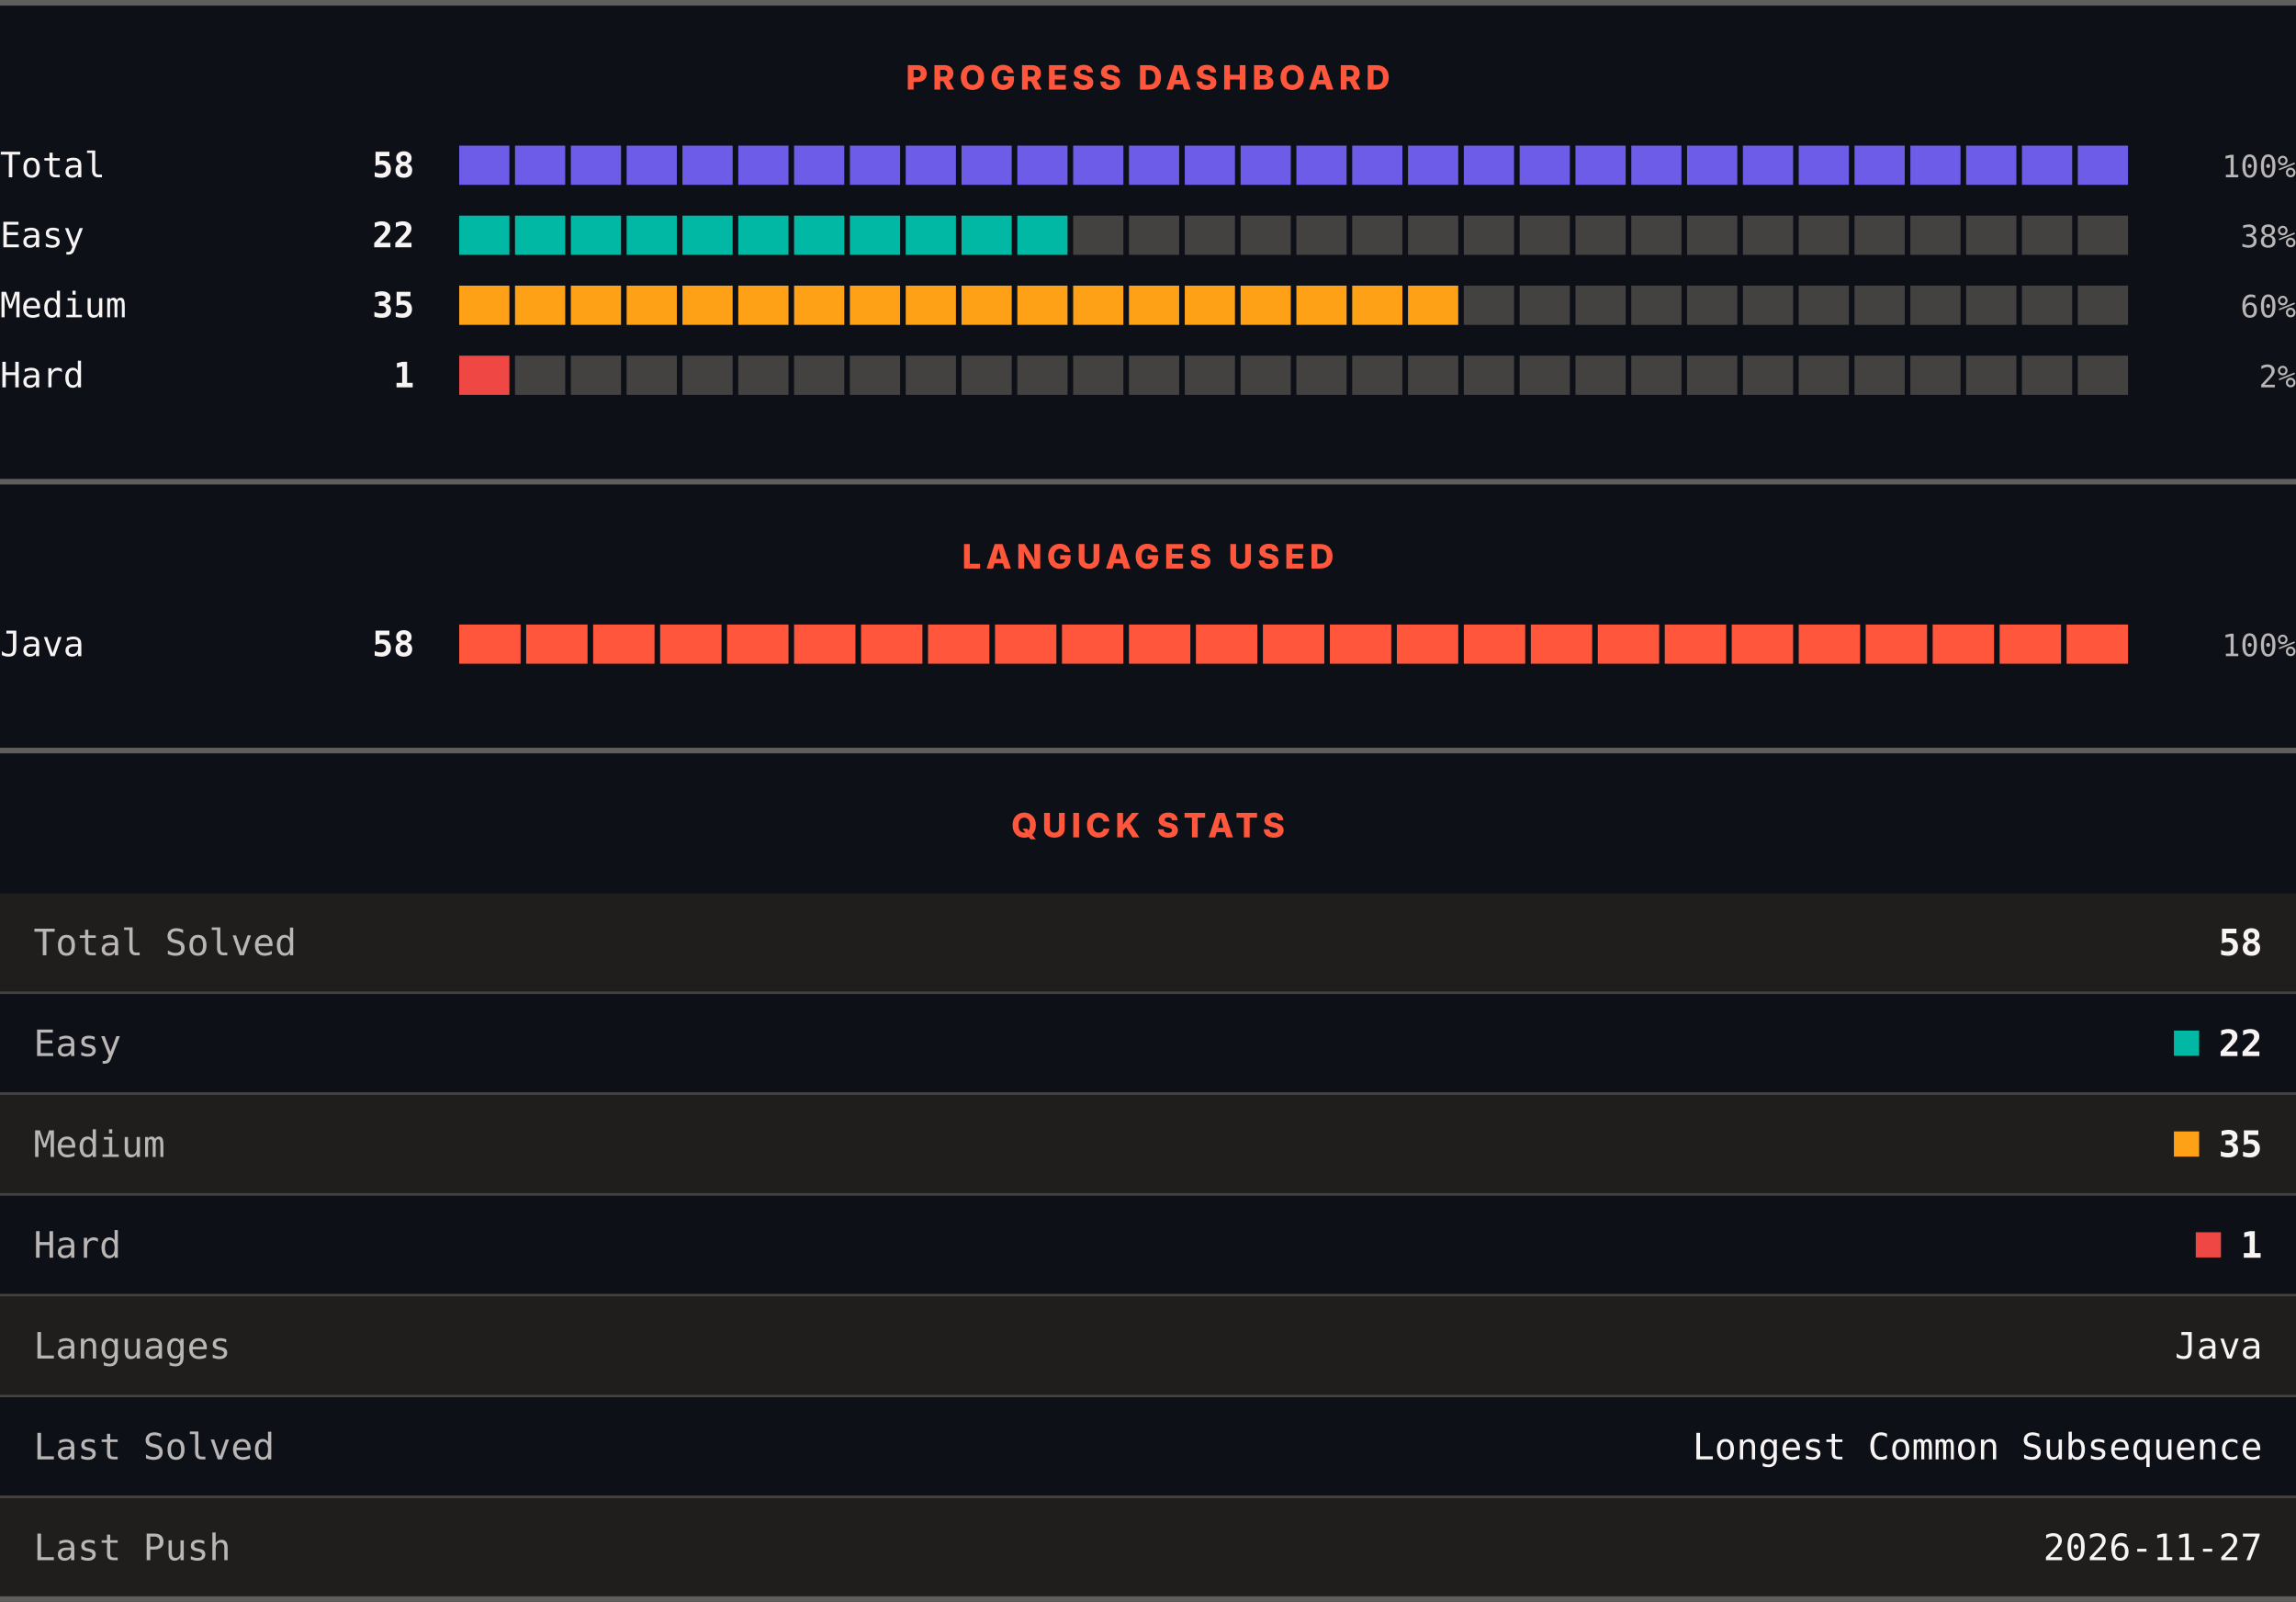
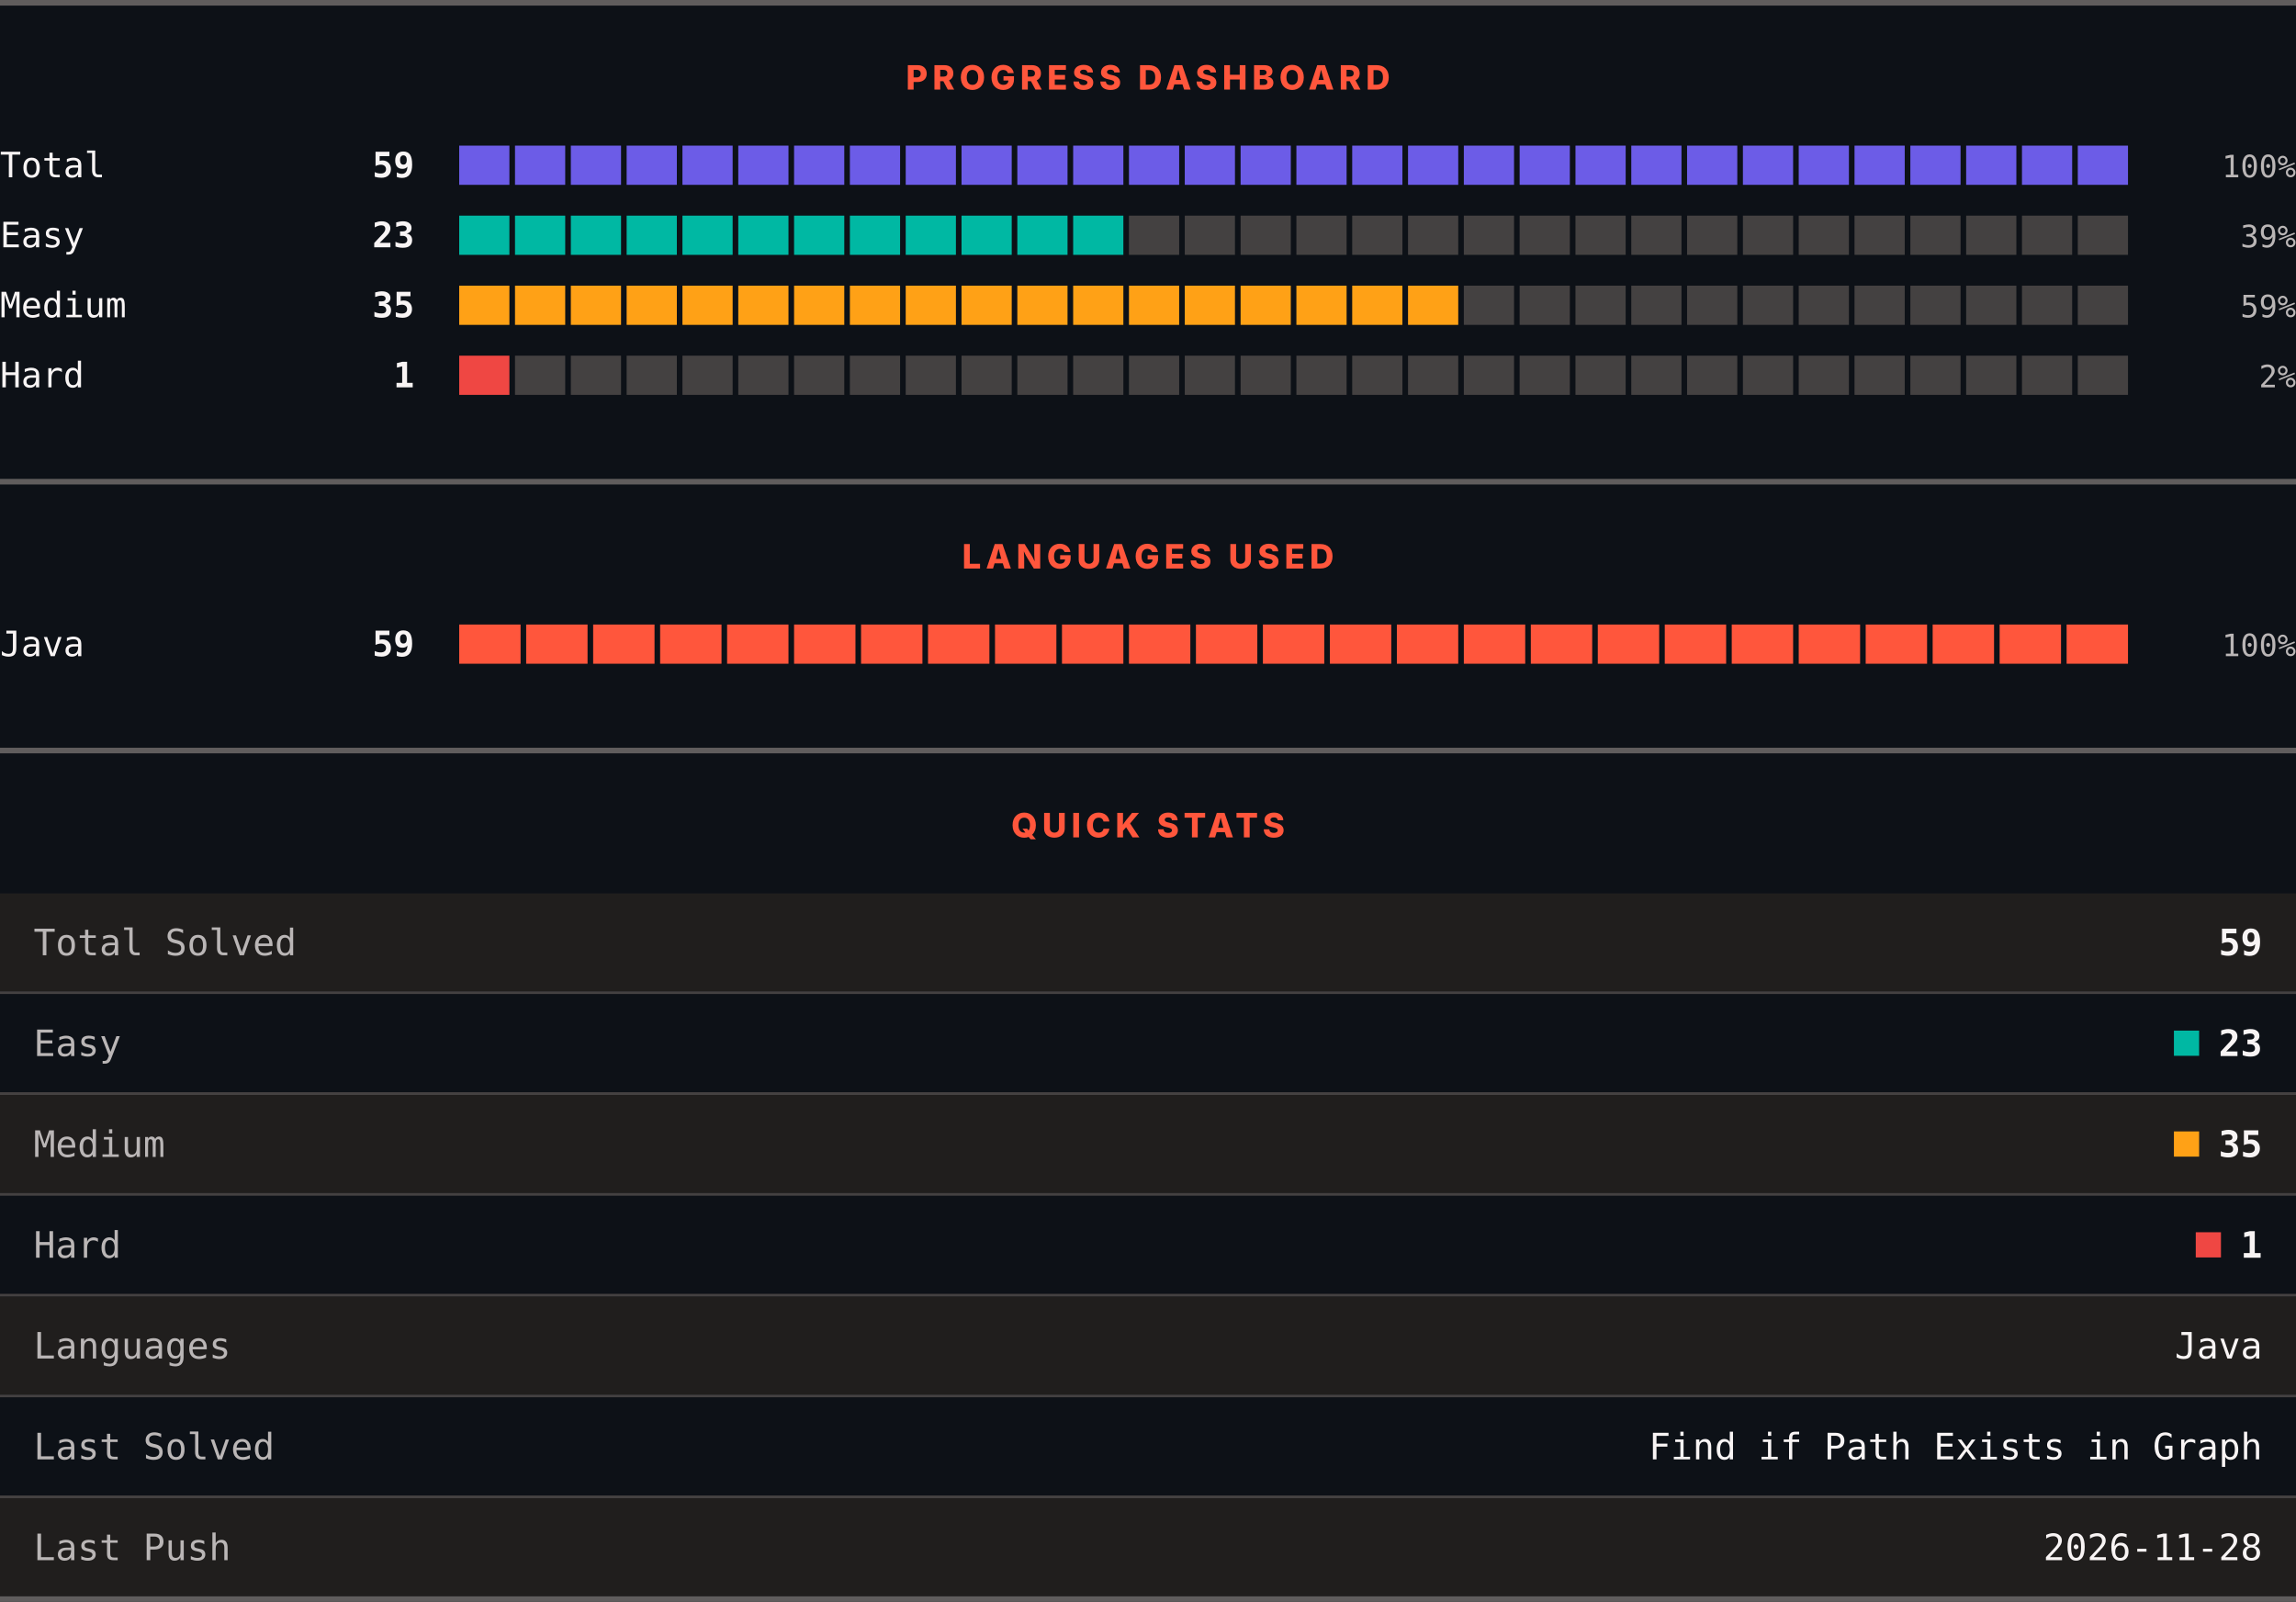
<svg xmlns="http://www.w3.org/2000/svg" width="820" height="572" viewBox="0 0 820 572" role="img" aria-label="LeetCode progress, languages and quick stats">
  <rect width="820" height="572" fill="#0d1117" />
  <rect x="0" y="0" width="820" height="2" fill="#605d5d" />
  <text x="410" y="32" text-anchor="middle" font-family="Archivo, system-ui, -apple-system, Segoe UI, sans-serif" font-size="12" font-weight="800" letter-spacing="1.68" fill="#ff563c">PROGRESS DASHBOARD</text>
  <text x="0" y="63.3" font-family="ui-monospace, SFMono-Regular, Menlo, Consolas, monospace" font-size="12.5" fill="#f8f4f4">Total</text>
-   <text x="148" y="63.3" text-anchor="end" font-family="ui-monospace, SFMono-Regular, Menlo, Consolas, monospace" font-size="12.5" font-weight="700" fill="#f8f4f4">58</text>
+   <text x="148" y="63.3" text-anchor="end" font-family="ui-monospace, SFMono-Regular, Menlo, Consolas, monospace" font-size="12.5" font-weight="700" fill="#f8f4f4">59</text>
  <rect x="164.00" y="52" width="17.93" height="14" fill="#6c5ce7" />
  <rect x="183.93" y="52" width="17.93" height="14" fill="#6c5ce7" />
  <rect x="203.87" y="52" width="17.93" height="14" fill="#6c5ce7" />
  <rect x="223.80" y="52" width="17.93" height="14" fill="#6c5ce7" />
  <rect x="243.73" y="52" width="17.93" height="14" fill="#6c5ce7" />
  <rect x="263.67" y="52" width="17.93" height="14" fill="#6c5ce7" />
  <rect x="283.60" y="52" width="17.93" height="14" fill="#6c5ce7" />
  <rect x="303.53" y="52" width="17.93" height="14" fill="#6c5ce7" />
  <rect x="323.47" y="52" width="17.93" height="14" fill="#6c5ce7" />
  <rect x="343.40" y="52" width="17.93" height="14" fill="#6c5ce7" />
  <rect x="363.33" y="52" width="17.93" height="14" fill="#6c5ce7" />
  <rect x="383.27" y="52" width="17.93" height="14" fill="#6c5ce7" />
  <rect x="403.20" y="52" width="17.93" height="14" fill="#6c5ce7" />
  <rect x="423.13" y="52" width="17.93" height="14" fill="#6c5ce7" />
  <rect x="443.07" y="52" width="17.93" height="14" fill="#6c5ce7" />
  <rect x="463.00" y="52" width="17.93" height="14" fill="#6c5ce7" />
  <rect x="482.93" y="52" width="17.93" height="14" fill="#6c5ce7" />
  <rect x="502.87" y="52" width="17.93" height="14" fill="#6c5ce7" />
  <rect x="522.80" y="52" width="17.93" height="14" fill="#6c5ce7" />
  <rect x="542.73" y="52" width="17.93" height="14" fill="#6c5ce7" />
  <rect x="562.67" y="52" width="17.93" height="14" fill="#6c5ce7" />
  <rect x="582.60" y="52" width="17.93" height="14" fill="#6c5ce7" />
  <rect x="602.53" y="52" width="17.93" height="14" fill="#6c5ce7" />
  <rect x="622.47" y="52" width="17.93" height="14" fill="#6c5ce7" />
  <rect x="642.40" y="52" width="17.93" height="14" fill="#6c5ce7" />
  <rect x="662.33" y="52" width="17.93" height="14" fill="#6c5ce7" />
  <rect x="682.27" y="52" width="17.93" height="14" fill="#6c5ce7" />
  <rect x="702.20" y="52" width="17.93" height="14" fill="#6c5ce7" />
  <rect x="722.13" y="52" width="17.93" height="14" fill="#6c5ce7" />
  <rect x="742.07" y="52" width="17.93" height="14" fill="#6c5ce7" />
  <text x="820" y="63.3" text-anchor="end" font-family="ui-monospace, SFMono-Regular, Menlo, Consolas, monospace" font-size="11" fill="#bab6b6">100%</text>
  <text x="0" y="88.3" font-family="ui-monospace, SFMono-Regular, Menlo, Consolas, monospace" font-size="12.5" fill="#f8f4f4">Easy</text>
-   <text x="148" y="88.3" text-anchor="end" font-family="ui-monospace, SFMono-Regular, Menlo, Consolas, monospace" font-size="12.5" font-weight="700" fill="#f8f4f4">22</text>
+   <text x="148" y="88.3" text-anchor="end" font-family="ui-monospace, SFMono-Regular, Menlo, Consolas, monospace" font-size="12.5" font-weight="700" fill="#f8f4f4">23</text>
  <rect x="164.00" y="77" width="17.93" height="14" fill="#00b8a3" />
  <rect x="183.93" y="77" width="17.93" height="14" fill="#00b8a3" />
  <rect x="203.87" y="77" width="17.93" height="14" fill="#00b8a3" />
  <rect x="223.80" y="77" width="17.93" height="14" fill="#00b8a3" />
  <rect x="243.73" y="77" width="17.93" height="14" fill="#00b8a3" />
  <rect x="263.67" y="77" width="17.93" height="14" fill="#00b8a3" />
  <rect x="283.60" y="77" width="17.93" height="14" fill="#00b8a3" />
  <rect x="303.53" y="77" width="17.93" height="14" fill="#00b8a3" />
  <rect x="323.47" y="77" width="17.93" height="14" fill="#00b8a3" />
  <rect x="343.40" y="77" width="17.93" height="14" fill="#00b8a3" />
  <rect x="363.33" y="77" width="17.93" height="14" fill="#00b8a3" />
-   <rect x="383.27" y="77" width="17.93" height="14" fill="#444141" />
+   <rect x="383.27" y="77" width="17.93" height="14" fill="#00b8a3" />
  <rect x="403.20" y="77" width="17.93" height="14" fill="#444141" />
  <rect x="423.13" y="77" width="17.93" height="14" fill="#444141" />
  <rect x="443.07" y="77" width="17.93" height="14" fill="#444141" />
  <rect x="463.00" y="77" width="17.93" height="14" fill="#444141" />
  <rect x="482.93" y="77" width="17.93" height="14" fill="#444141" />
  <rect x="502.87" y="77" width="17.93" height="14" fill="#444141" />
  <rect x="522.80" y="77" width="17.93" height="14" fill="#444141" />
  <rect x="542.73" y="77" width="17.93" height="14" fill="#444141" />
  <rect x="562.67" y="77" width="17.93" height="14" fill="#444141" />
  <rect x="582.60" y="77" width="17.93" height="14" fill="#444141" />
  <rect x="602.53" y="77" width="17.93" height="14" fill="#444141" />
  <rect x="622.47" y="77" width="17.93" height="14" fill="#444141" />
  <rect x="642.40" y="77" width="17.93" height="14" fill="#444141" />
  <rect x="662.33" y="77" width="17.93" height="14" fill="#444141" />
  <rect x="682.27" y="77" width="17.93" height="14" fill="#444141" />
  <rect x="702.20" y="77" width="17.93" height="14" fill="#444141" />
  <rect x="722.13" y="77" width="17.93" height="14" fill="#444141" />
  <rect x="742.07" y="77" width="17.93" height="14" fill="#444141" />
-   <text x="820" y="88.3" text-anchor="end" font-family="ui-monospace, SFMono-Regular, Menlo, Consolas, monospace" font-size="11" fill="#bab6b6">38%</text>
+   <text x="820" y="88.3" text-anchor="end" font-family="ui-monospace, SFMono-Regular, Menlo, Consolas, monospace" font-size="11" fill="#bab6b6">39%</text>
  <text x="0" y="113.3" font-family="ui-monospace, SFMono-Regular, Menlo, Consolas, monospace" font-size="12.5" fill="#f8f4f4">Medium</text>
  <text x="148" y="113.3" text-anchor="end" font-family="ui-monospace, SFMono-Regular, Menlo, Consolas, monospace" font-size="12.5" font-weight="700" fill="#f8f4f4">35</text>
  <rect x="164.00" y="102" width="17.93" height="14" fill="#ffa116" />
  <rect x="183.93" y="102" width="17.93" height="14" fill="#ffa116" />
  <rect x="203.87" y="102" width="17.93" height="14" fill="#ffa116" />
  <rect x="223.80" y="102" width="17.93" height="14" fill="#ffa116" />
  <rect x="243.73" y="102" width="17.93" height="14" fill="#ffa116" />
  <rect x="263.67" y="102" width="17.93" height="14" fill="#ffa116" />
  <rect x="283.60" y="102" width="17.93" height="14" fill="#ffa116" />
  <rect x="303.53" y="102" width="17.93" height="14" fill="#ffa116" />
  <rect x="323.47" y="102" width="17.93" height="14" fill="#ffa116" />
  <rect x="343.40" y="102" width="17.93" height="14" fill="#ffa116" />
  <rect x="363.33" y="102" width="17.93" height="14" fill="#ffa116" />
  <rect x="383.27" y="102" width="17.93" height="14" fill="#ffa116" />
  <rect x="403.20" y="102" width="17.93" height="14" fill="#ffa116" />
  <rect x="423.13" y="102" width="17.93" height="14" fill="#ffa116" />
  <rect x="443.07" y="102" width="17.93" height="14" fill="#ffa116" />
  <rect x="463.00" y="102" width="17.93" height="14" fill="#ffa116" />
  <rect x="482.93" y="102" width="17.93" height="14" fill="#ffa116" />
  <rect x="502.87" y="102" width="17.93" height="14" fill="#ffa116" />
  <rect x="522.80" y="102" width="17.93" height="14" fill="#444141" />
  <rect x="542.73" y="102" width="17.93" height="14" fill="#444141" />
  <rect x="562.67" y="102" width="17.93" height="14" fill="#444141" />
  <rect x="582.60" y="102" width="17.93" height="14" fill="#444141" />
  <rect x="602.53" y="102" width="17.93" height="14" fill="#444141" />
  <rect x="622.47" y="102" width="17.93" height="14" fill="#444141" />
  <rect x="642.40" y="102" width="17.93" height="14" fill="#444141" />
  <rect x="662.33" y="102" width="17.93" height="14" fill="#444141" />
  <rect x="682.27" y="102" width="17.93" height="14" fill="#444141" />
  <rect x="702.20" y="102" width="17.93" height="14" fill="#444141" />
  <rect x="722.13" y="102" width="17.93" height="14" fill="#444141" />
  <rect x="742.07" y="102" width="17.93" height="14" fill="#444141" />
-   <text x="820" y="113.3" text-anchor="end" font-family="ui-monospace, SFMono-Regular, Menlo, Consolas, monospace" font-size="11" fill="#bab6b6">60%</text>
+   <text x="820" y="113.3" text-anchor="end" font-family="ui-monospace, SFMono-Regular, Menlo, Consolas, monospace" font-size="11" fill="#bab6b6">59%</text>
  <text x="0" y="138.3" font-family="ui-monospace, SFMono-Regular, Menlo, Consolas, monospace" font-size="12.5" fill="#f8f4f4">Hard</text>
  <text x="148" y="138.3" text-anchor="end" font-family="ui-monospace, SFMono-Regular, Menlo, Consolas, monospace" font-size="12.5" font-weight="700" fill="#f8f4f4">1</text>
  <rect x="164.00" y="127" width="17.93" height="14" fill="#ef4743" />
  <rect x="183.93" y="127" width="17.93" height="14" fill="#444141" />
  <rect x="203.87" y="127" width="17.93" height="14" fill="#444141" />
  <rect x="223.80" y="127" width="17.93" height="14" fill="#444141" />
  <rect x="243.73" y="127" width="17.93" height="14" fill="#444141" />
  <rect x="263.67" y="127" width="17.93" height="14" fill="#444141" />
  <rect x="283.60" y="127" width="17.93" height="14" fill="#444141" />
  <rect x="303.53" y="127" width="17.93" height="14" fill="#444141" />
  <rect x="323.47" y="127" width="17.93" height="14" fill="#444141" />
  <rect x="343.40" y="127" width="17.93" height="14" fill="#444141" />
  <rect x="363.33" y="127" width="17.93" height="14" fill="#444141" />
  <rect x="383.27" y="127" width="17.93" height="14" fill="#444141" />
  <rect x="403.20" y="127" width="17.93" height="14" fill="#444141" />
  <rect x="423.13" y="127" width="17.93" height="14" fill="#444141" />
  <rect x="443.07" y="127" width="17.93" height="14" fill="#444141" />
  <rect x="463.00" y="127" width="17.93" height="14" fill="#444141" />
  <rect x="482.93" y="127" width="17.93" height="14" fill="#444141" />
  <rect x="502.87" y="127" width="17.93" height="14" fill="#444141" />
  <rect x="522.80" y="127" width="17.93" height="14" fill="#444141" />
  <rect x="542.73" y="127" width="17.93" height="14" fill="#444141" />
  <rect x="562.67" y="127" width="17.93" height="14" fill="#444141" />
  <rect x="582.60" y="127" width="17.93" height="14" fill="#444141" />
  <rect x="602.53" y="127" width="17.93" height="14" fill="#444141" />
  <rect x="622.47" y="127" width="17.93" height="14" fill="#444141" />
  <rect x="642.40" y="127" width="17.93" height="14" fill="#444141" />
  <rect x="662.33" y="127" width="17.93" height="14" fill="#444141" />
  <rect x="682.27" y="127" width="17.93" height="14" fill="#444141" />
  <rect x="702.20" y="127" width="17.93" height="14" fill="#444141" />
  <rect x="722.13" y="127" width="17.93" height="14" fill="#444141" />
  <rect x="742.07" y="127" width="17.93" height="14" fill="#444141" />
  <text x="820" y="138.3" text-anchor="end" font-family="ui-monospace, SFMono-Regular, Menlo, Consolas, monospace" font-size="11" fill="#bab6b6">2%</text>
  <rect x="0" y="171" width="820" height="2" fill="#605d5d" />
  <text x="410" y="203" text-anchor="middle" font-family="Archivo, system-ui, -apple-system, Segoe UI, sans-serif" font-size="12" font-weight="800" letter-spacing="1.68" fill="#ff563c">LANGUAGES USED</text>
  <text x="0" y="234.3" font-family="ui-monospace, SFMono-Regular, Menlo, Consolas, monospace" font-size="12.5" fill="#f8f4f4">Java</text>
-   <text x="148" y="234.3" text-anchor="end" font-family="ui-monospace, SFMono-Regular, Menlo, Consolas, monospace" font-size="12.5" font-weight="700" fill="#f8f4f4">58</text>
+   <text x="148" y="234.3" text-anchor="end" font-family="ui-monospace, SFMono-Regular, Menlo, Consolas, monospace" font-size="12.5" font-weight="700" fill="#f8f4f4">59</text>
  <rect x="164.00" y="223" width="21.92" height="14" fill="#ff563c" />
  <rect x="187.92" y="223" width="21.92" height="14" fill="#ff563c" />
  <rect x="211.84" y="223" width="21.92" height="14" fill="#ff563c" />
  <rect x="235.76" y="223" width="21.92" height="14" fill="#ff563c" />
  <rect x="259.68" y="223" width="21.92" height="14" fill="#ff563c" />
  <rect x="283.60" y="223" width="21.92" height="14" fill="#ff563c" />
  <rect x="307.52" y="223" width="21.92" height="14" fill="#ff563c" />
  <rect x="331.44" y="223" width="21.92" height="14" fill="#ff563c" />
  <rect x="355.36" y="223" width="21.92" height="14" fill="#ff563c" />
  <rect x="379.28" y="223" width="21.92" height="14" fill="#ff563c" />
  <rect x="403.20" y="223" width="21.92" height="14" fill="#ff563c" />
  <rect x="427.12" y="223" width="21.92" height="14" fill="#ff563c" />
  <rect x="451.04" y="223" width="21.92" height="14" fill="#ff563c" />
  <rect x="474.96" y="223" width="21.92" height="14" fill="#ff563c" />
  <rect x="498.88" y="223" width="21.92" height="14" fill="#ff563c" />
  <rect x="522.80" y="223" width="21.92" height="14" fill="#ff563c" />
  <rect x="546.72" y="223" width="21.92" height="14" fill="#ff563c" />
  <rect x="570.64" y="223" width="21.92" height="14" fill="#ff563c" />
  <rect x="594.56" y="223" width="21.92" height="14" fill="#ff563c" />
  <rect x="618.48" y="223" width="21.92" height="14" fill="#ff563c" />
  <rect x="642.40" y="223" width="21.92" height="14" fill="#ff563c" />
  <rect x="666.32" y="223" width="21.92" height="14" fill="#ff563c" />
  <rect x="690.24" y="223" width="21.92" height="14" fill="#ff563c" />
  <rect x="714.16" y="223" width="21.92" height="14" fill="#ff563c" />
  <rect x="738.08" y="223" width="21.92" height="14" fill="#ff563c" />
  <text x="820" y="234.3" text-anchor="end" font-family="ui-monospace, SFMono-Regular, Menlo, Consolas, monospace" font-size="11" fill="#bab6b6">100%</text>
  <rect x="0" y="267" width="820" height="2" fill="#605d5d" />
  <text x="410" y="299" text-anchor="middle" font-family="Archivo, system-ui, -apple-system, Segoe UI, sans-serif" font-size="12" font-weight="800" letter-spacing="1.68" fill="#ff563c">QUICK STATS</text>
  <rect x="0" y="319" width="820" height="35" fill="#201e1d" />
  <text x="12" y="341.1" font-family="ui-monospace, SFMono-Regular, Menlo, Consolas, monospace" font-size="13" fill="#bab6b6">Total Solved</text>
-   <text x="808" y="341.1" text-anchor="end" font-family="ui-monospace, SFMono-Regular, Menlo, Consolas, monospace" font-size="13" font-weight="700" fill="#f8f4f4">58</text>
+   <text x="808" y="341.1" text-anchor="end" font-family="ui-monospace, SFMono-Regular, Menlo, Consolas, monospace" font-size="13" font-weight="700" fill="#f8f4f4">59</text>
  <rect x="0" y="354" width="820" height="1" fill="#444141" />
  <rect x="0" y="355" width="820" height="35" fill="#0d1117" />
  <text x="12" y="377.1" font-family="ui-monospace, SFMono-Regular, Menlo, Consolas, monospace" font-size="13" fill="#bab6b6">Easy</text>
  <rect x="776.4" y="368" width="9" height="9" fill="#00b8a3" />
-   <text x="808" y="377.1" text-anchor="end" font-family="ui-monospace, SFMono-Regular, Menlo, Consolas, monospace" font-size="13" font-weight="700" fill="#f8f4f4">22</text>
+   <text x="808" y="377.1" text-anchor="end" font-family="ui-monospace, SFMono-Regular, Menlo, Consolas, monospace" font-size="13" font-weight="700" fill="#f8f4f4">23</text>
  <rect x="0" y="390" width="820" height="1" fill="#444141" />
  <rect x="0" y="391" width="820" height="35" fill="#201e1d" />
  <text x="12" y="413.1" font-family="ui-monospace, SFMono-Regular, Menlo, Consolas, monospace" font-size="13" fill="#bab6b6">Medium</text>
  <rect x="776.4" y="404" width="9" height="9" fill="#ffa116" />
  <text x="808" y="413.1" text-anchor="end" font-family="ui-monospace, SFMono-Regular, Menlo, Consolas, monospace" font-size="13" font-weight="700" fill="#f8f4f4">35</text>
  <rect x="0" y="426" width="820" height="1" fill="#444141" />
  <rect x="0" y="427" width="820" height="35" fill="#0d1117" />
  <text x="12" y="449.1" font-family="ui-monospace, SFMono-Regular, Menlo, Consolas, monospace" font-size="13" fill="#bab6b6">Hard</text>
  <rect x="784.2" y="440" width="9" height="9" fill="#ef4743" />
  <text x="808" y="449.1" text-anchor="end" font-family="ui-monospace, SFMono-Regular, Menlo, Consolas, monospace" font-size="13" font-weight="700" fill="#f8f4f4">1</text>
  <rect x="0" y="462" width="820" height="1" fill="#444141" />
  <rect x="0" y="463" width="820" height="35" fill="#201e1d" />
  <text x="12" y="485.1" font-family="ui-monospace, SFMono-Regular, Menlo, Consolas, monospace" font-size="13" fill="#bab6b6">Languages</text>
  <text x="808" y="485.1" text-anchor="end" font-family="ui-monospace, SFMono-Regular, Menlo, Consolas, monospace" font-size="13" fill="#f8f4f4">Java</text>
  <rect x="0" y="498" width="820" height="1" fill="#444141" />
  <rect x="0" y="499" width="820" height="35" fill="#0d1117" />
  <text x="12" y="521.1" font-family="ui-monospace, SFMono-Regular, Menlo, Consolas, monospace" font-size="13" fill="#bab6b6">Last Solved</text>
-   <text x="808" y="521.1" text-anchor="end" font-family="ui-monospace, SFMono-Regular, Menlo, Consolas, monospace" font-size="13" fill="#f8f4f4">Longest Common Subsequence</text>
+   <text x="808" y="521.1" text-anchor="end" font-family="ui-monospace, SFMono-Regular, Menlo, Consolas, monospace" font-size="13" fill="#f8f4f4">Find if Path Exists in Graph</text>
  <rect x="0" y="534" width="820" height="1" fill="#444141" />
  <rect x="0" y="535" width="820" height="35" fill="#201e1d" />
  <text x="12" y="557.1" font-family="ui-monospace, SFMono-Regular, Menlo, Consolas, monospace" font-size="13" fill="#bab6b6">Last Push</text>
-   <text x="808" y="557.1" text-anchor="end" font-family="ui-monospace, SFMono-Regular, Menlo, Consolas, monospace" font-size="13" fill="#f8f4f4">2026-11-27</text>
+   <text x="808" y="557.1" text-anchor="end" font-family="ui-monospace, SFMono-Regular, Menlo, Consolas, monospace" font-size="13" fill="#f8f4f4">2026-11-28</text>
  <rect x="0" y="570" width="820" height="2" fill="#605d5d" />
</svg>
